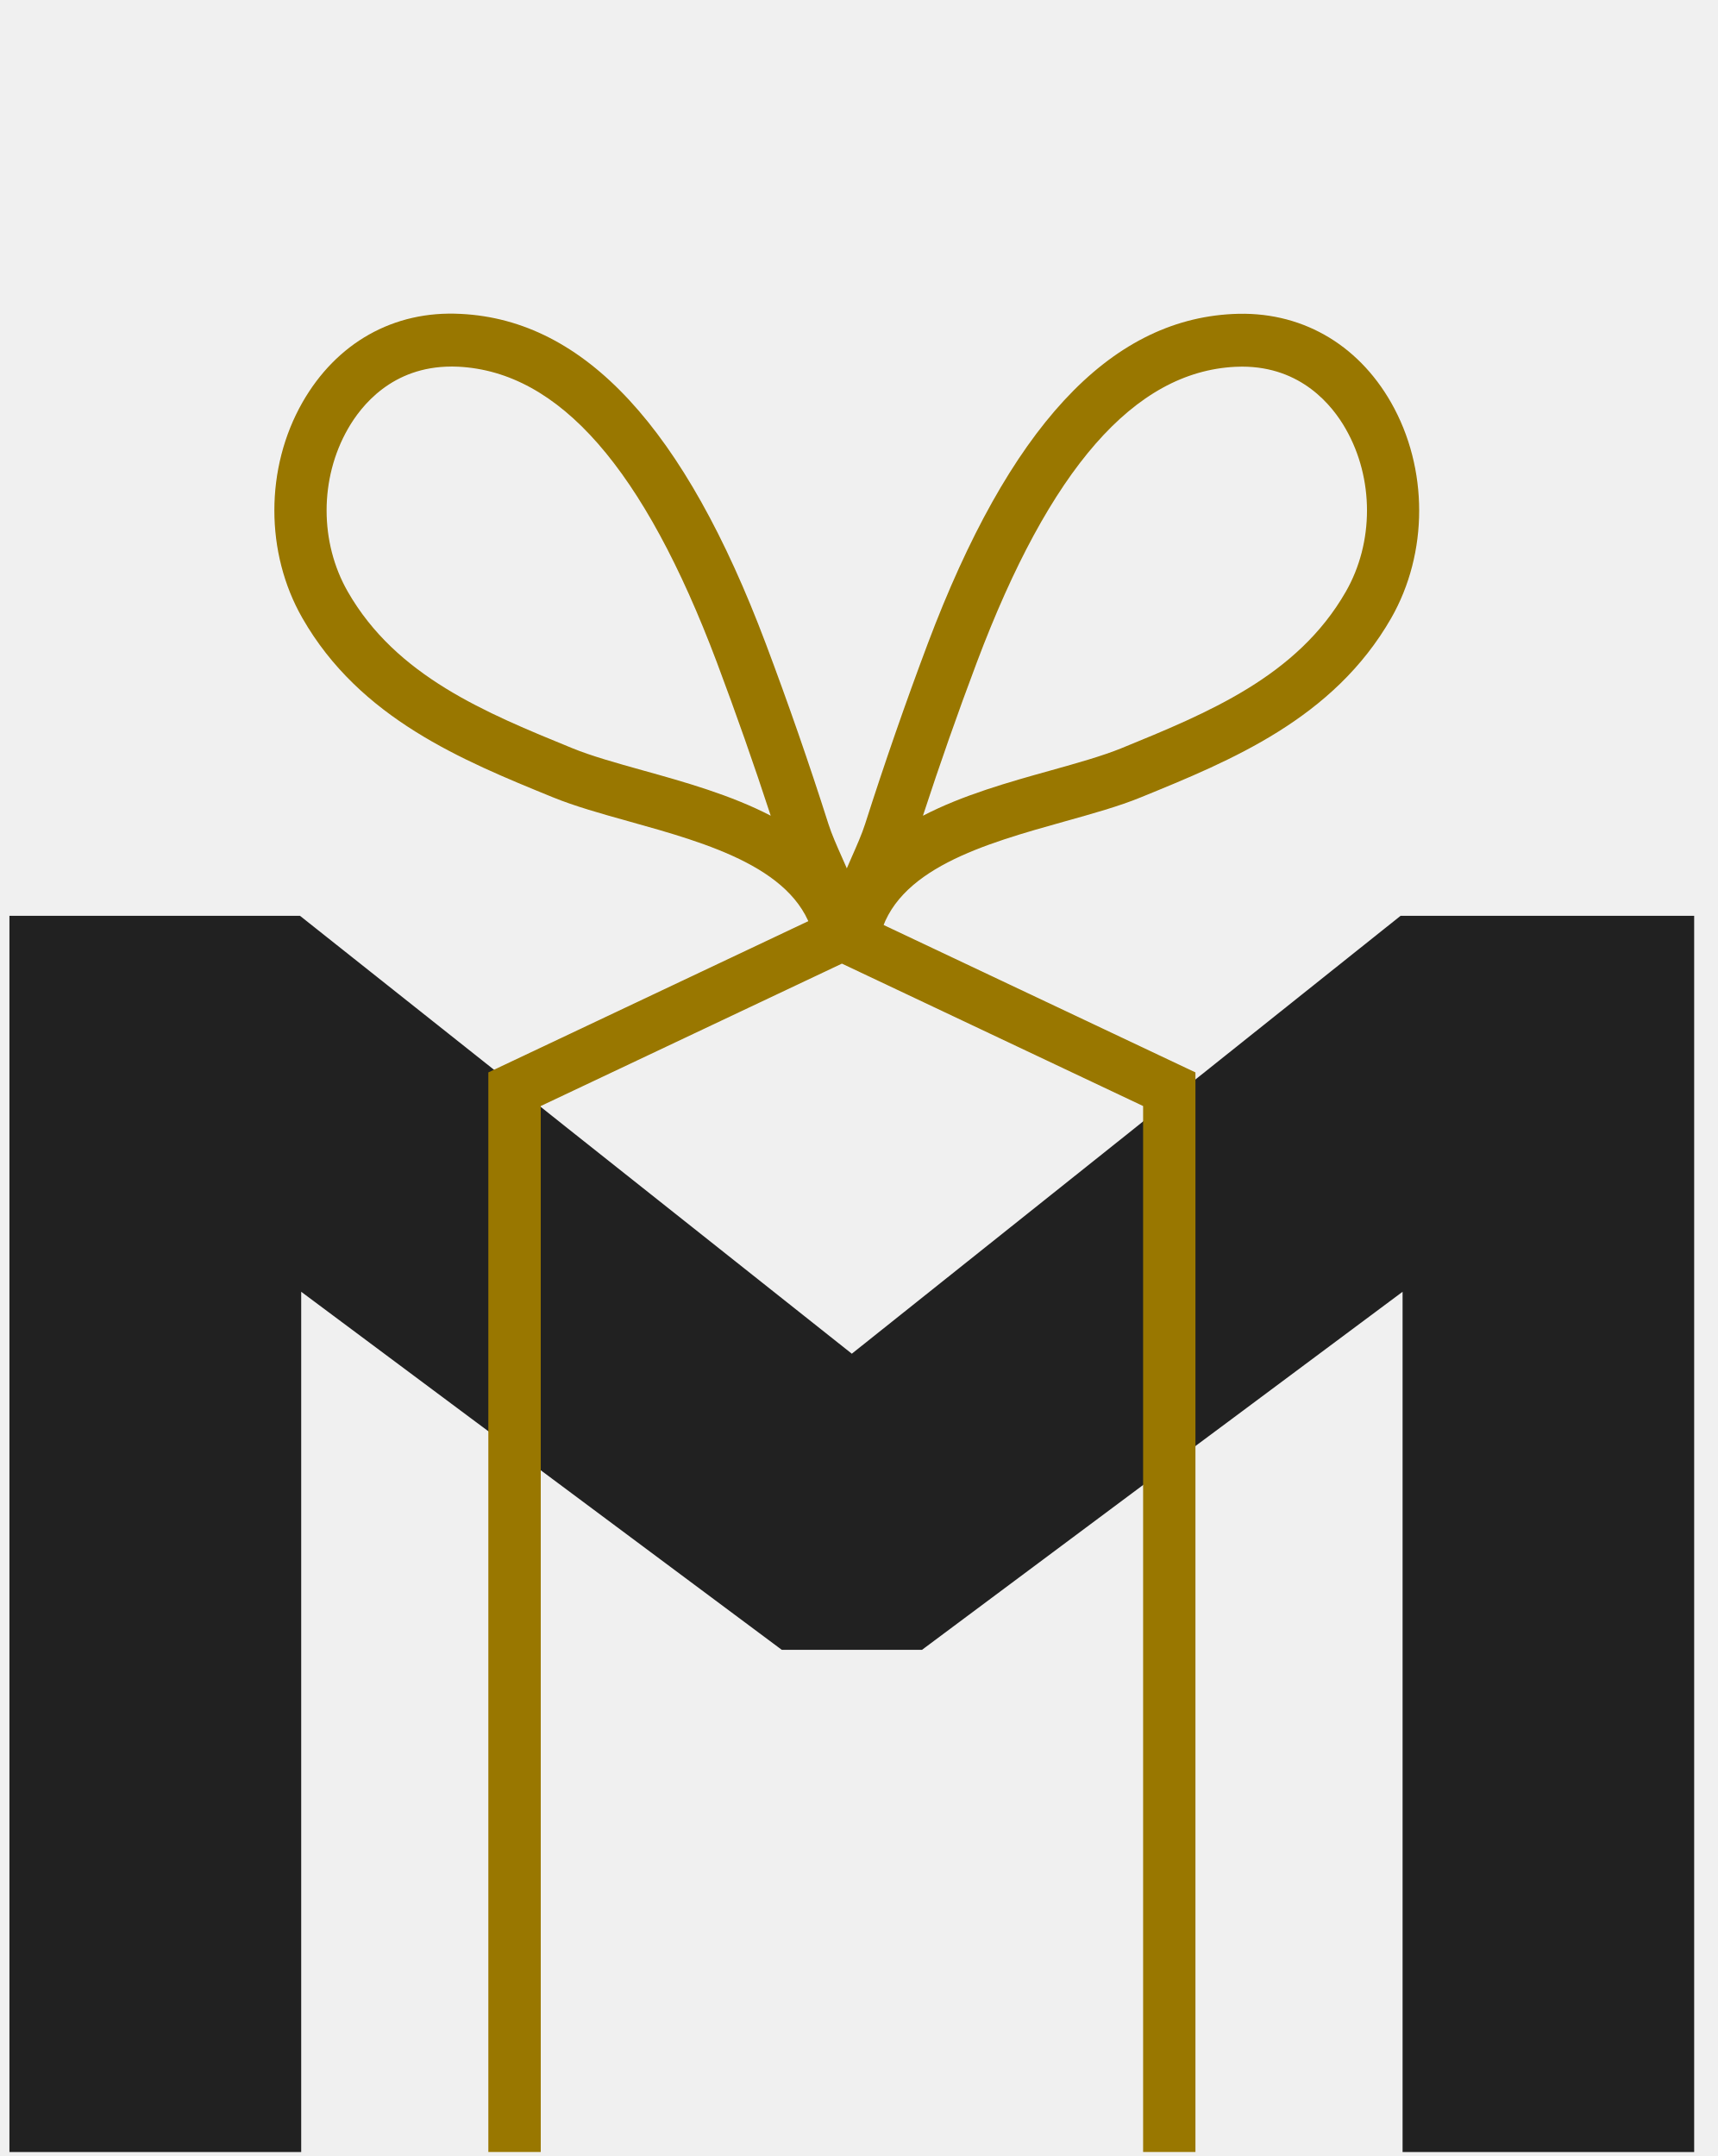
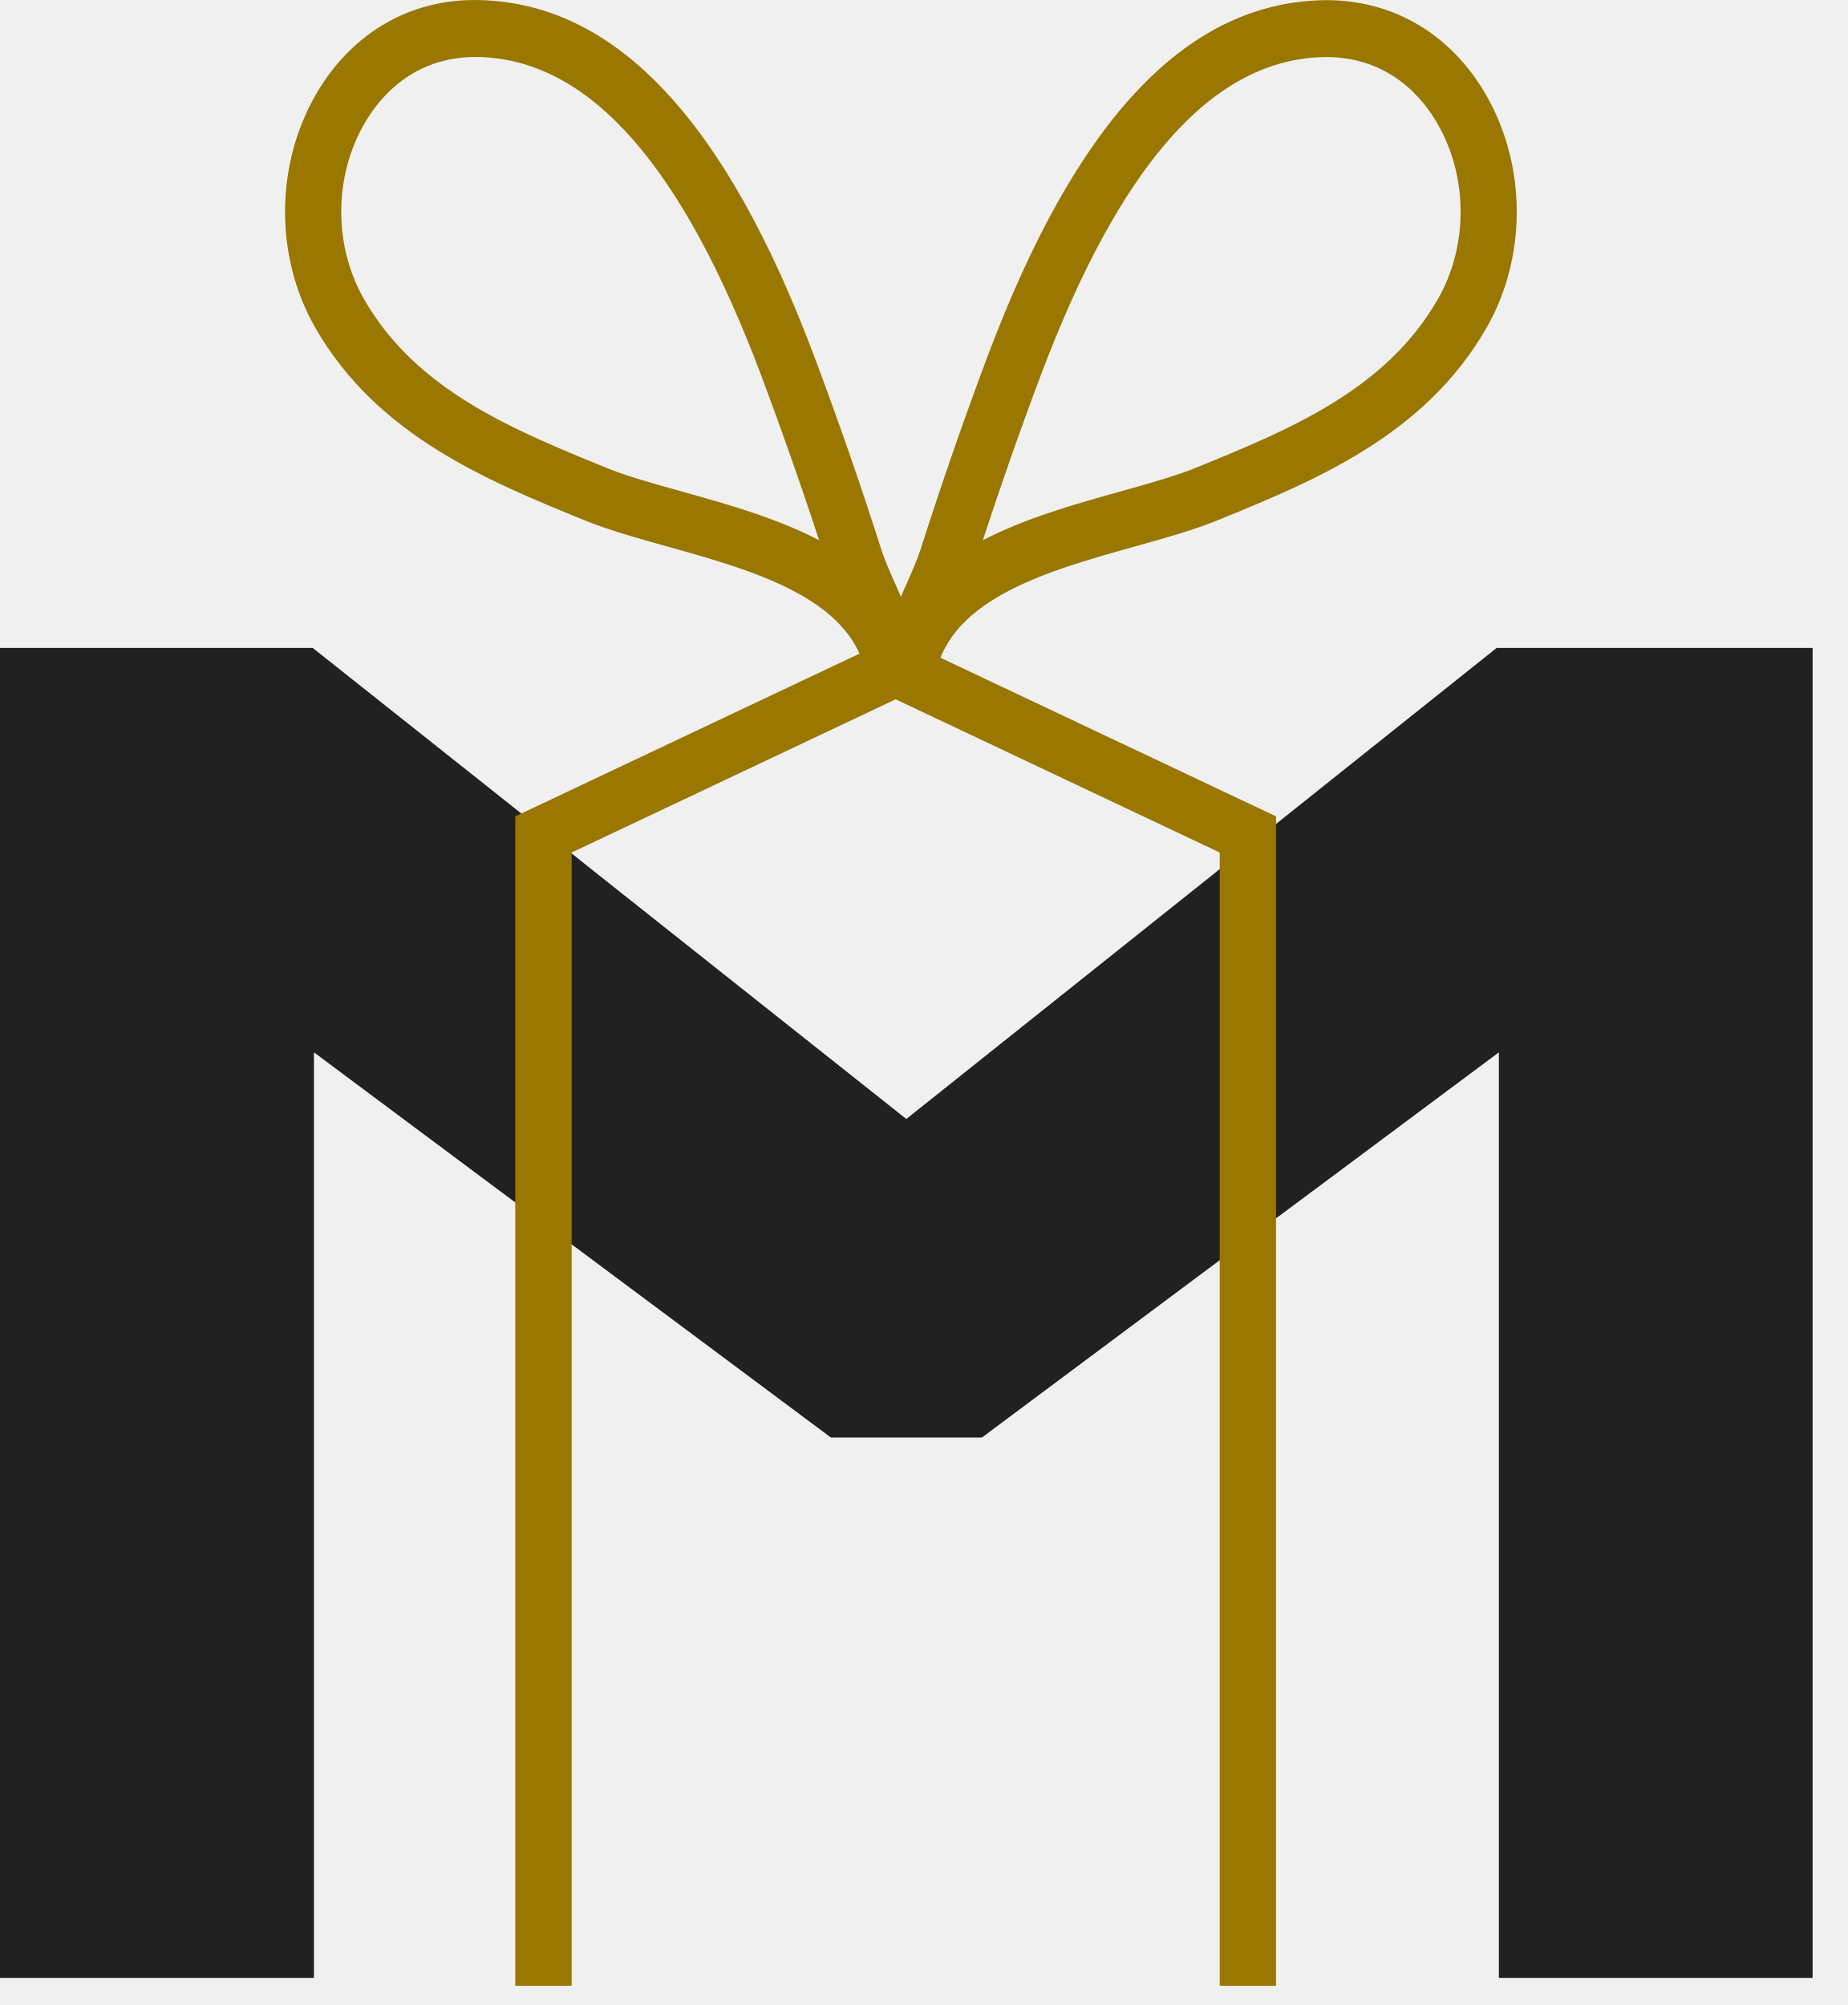
- <svg xmlns="http://www.w3.org/2000/svg" width="47" height="59" viewBox="0 0 47 59" fill="none">
-   <g clip-path="url(#clip0_288_1588)">
-     <path d="M38.325 25.062L32.246 29.912L31.04 30.881L23.309 37.045L15.489 30.842L14.272 29.873L8.209 25.062H0.258V58.892H8.242V35.35L12.857 38.79L14.3 39.864L21.392 45.148H25.23L32.163 39.979L33.6 38.911L38.38 35.35V58.892H46.359V25.062H38.325Z" fill="#212121" />
-     <path d="M23.287 24.891L23.038 25.426L22.788 24.891L13.363 29.347V59.094H14.797V30.267L23.038 26.37L31.28 30.267V59.094H32.712V29.347L23.287 24.891Z" fill="#997700" />
-     <path d="M22.28 25.7C21.867 23.778 19.389 23.086 17.204 22.476C16.442 22.264 15.723 22.061 15.121 21.815C12.649 20.806 9.848 19.662 8.276 16.917C7.251 15.128 7.252 12.808 8.277 11.01C9.202 9.391 10.764 8.489 12.613 8.59C16.002 8.76 18.731 11.711 20.953 17.609C21.567 19.24 22.145 20.902 22.668 22.546C22.759 22.831 22.899 23.145 23.043 23.469C23.338 24.134 23.642 24.824 23.693 25.489L22.278 25.698L22.28 25.7ZM12.355 10.031C10.733 10.031 9.883 11.099 9.52 11.736C8.744 13.092 8.743 14.842 9.517 16.192C10.843 18.508 13.292 19.506 15.659 20.474C16.184 20.689 16.865 20.879 17.587 21.081C18.727 21.398 19.998 21.755 21.09 22.322C20.632 20.921 20.137 19.513 19.616 18.125C17.618 12.821 15.305 10.175 12.542 10.035L12.356 10.03L12.355 10.031Z" fill="#997700" />
-     <path d="M24.063 25.702L22.648 25.492C22.699 24.826 23.005 24.136 23.3 23.469C23.442 23.146 23.582 22.834 23.673 22.549C24.203 20.889 24.781 19.227 25.388 17.612C27.61 11.714 30.339 8.763 33.728 8.593C35.568 8.497 37.141 9.394 38.066 11.017C39.09 12.815 39.09 15.131 38.066 16.92C36.489 19.669 33.69 20.811 31.221 21.818C30.619 22.065 29.899 22.265 29.137 22.478C26.952 23.09 24.474 23.781 24.06 25.703L24.063 25.702ZM33.987 10.033L33.8 10.038C31.04 10.176 28.726 12.824 26.729 18.128C26.211 19.502 25.716 20.912 25.255 22.323C26.346 21.756 27.617 21.4 28.758 21.082C29.479 20.88 30.16 20.69 30.685 20.476C33.051 19.509 35.498 18.511 36.826 16.193C37.6 14.845 37.6 13.095 36.825 11.739C36.463 11.1 35.61 10.033 33.987 10.033Z" fill="#997700" />
-   </g>
-   <defs>
-     <clipPath id="clip0_288_1588">
-       <rect width="46.36" height="58.89" fill="white" />
-     </clipPath>
-   </defs>
+ <svg xmlns="http://www.w3.org/2000/svg" width="47" height="51" viewBox="0 0 47 51" fill="none">
+   <path d="M38.067 16.48L31.988 21.33L30.782 22.299L23.051 28.463L15.231 22.26L14.014 21.291L7.952 16.48H0V50.31H7.985V26.768L12.599 30.208L14.042 31.281L21.134 36.566H24.973L31.905 31.397L33.343 30.329L38.122 26.768V50.31H46.102V16.48H38.067Z" fill="#212121" />
+   <path d="M23.029 16.309L22.78 16.844L22.53 16.309L13.105 20.765V50.512H14.539V21.685L22.78 17.788L31.022 21.685V50.512H32.454V20.765L23.029 16.309Z" fill="#997700" />
+   <path d="M22.022 17.118C21.61 15.196 19.131 14.504 16.946 13.894C16.184 13.681 15.465 13.479 14.863 13.233C12.392 12.224 9.59 11.08 8.018 8.335C6.993 6.546 6.995 4.226 8.02 2.428C8.945 0.809 10.507 -0.093 12.355 0.008C15.744 0.178 18.473 3.129 20.695 9.027C21.309 10.658 21.887 12.32 22.41 13.963C22.501 14.249 22.642 14.563 22.785 14.887C23.08 15.552 23.384 16.242 23.435 16.907L22.02 17.116L22.022 17.118ZM12.097 1.449C10.475 1.449 9.626 2.517 9.262 3.153C8.486 4.51 8.485 6.26 9.259 7.61C10.586 9.926 13.034 10.924 15.402 11.892C15.927 12.107 16.608 12.297 17.329 12.499C18.47 12.816 19.74 13.173 20.832 13.74C20.374 12.339 19.879 10.931 19.358 9.543C17.36 4.239 15.047 1.593 12.285 1.453L12.098 1.448L12.097 1.449Z" fill="#997700" />
+   <path d="M23.805 17.12L22.391 16.91C22.442 16.244 22.747 15.554 23.042 14.887C23.184 14.564 23.324 14.252 23.416 13.967C23.946 12.307 24.523 10.645 25.13 9.03C27.352 3.132 30.082 0.181 33.471 0.011C35.31 -0.085 36.883 0.812 37.808 2.435C38.833 4.233 38.833 6.549 37.808 8.338C36.231 11.087 33.432 12.229 30.963 13.236C30.361 13.483 29.641 13.683 28.879 13.896C26.694 14.508 24.216 15.199 23.802 17.121L23.805 17.12ZM33.729 1.451L33.543 1.456C30.782 1.594 28.469 4.242 26.471 9.546C25.953 10.92 25.459 12.33 24.997 13.742C26.089 13.174 27.359 12.818 28.5 12.5C29.222 12.298 29.903 12.108 30.427 11.894C32.793 10.927 35.24 9.929 36.569 7.611C37.343 6.263 37.343 4.513 36.567 3.157C36.205 2.518 35.352 1.451 33.729 1.451Z" fill="#997700" />
</svg>
